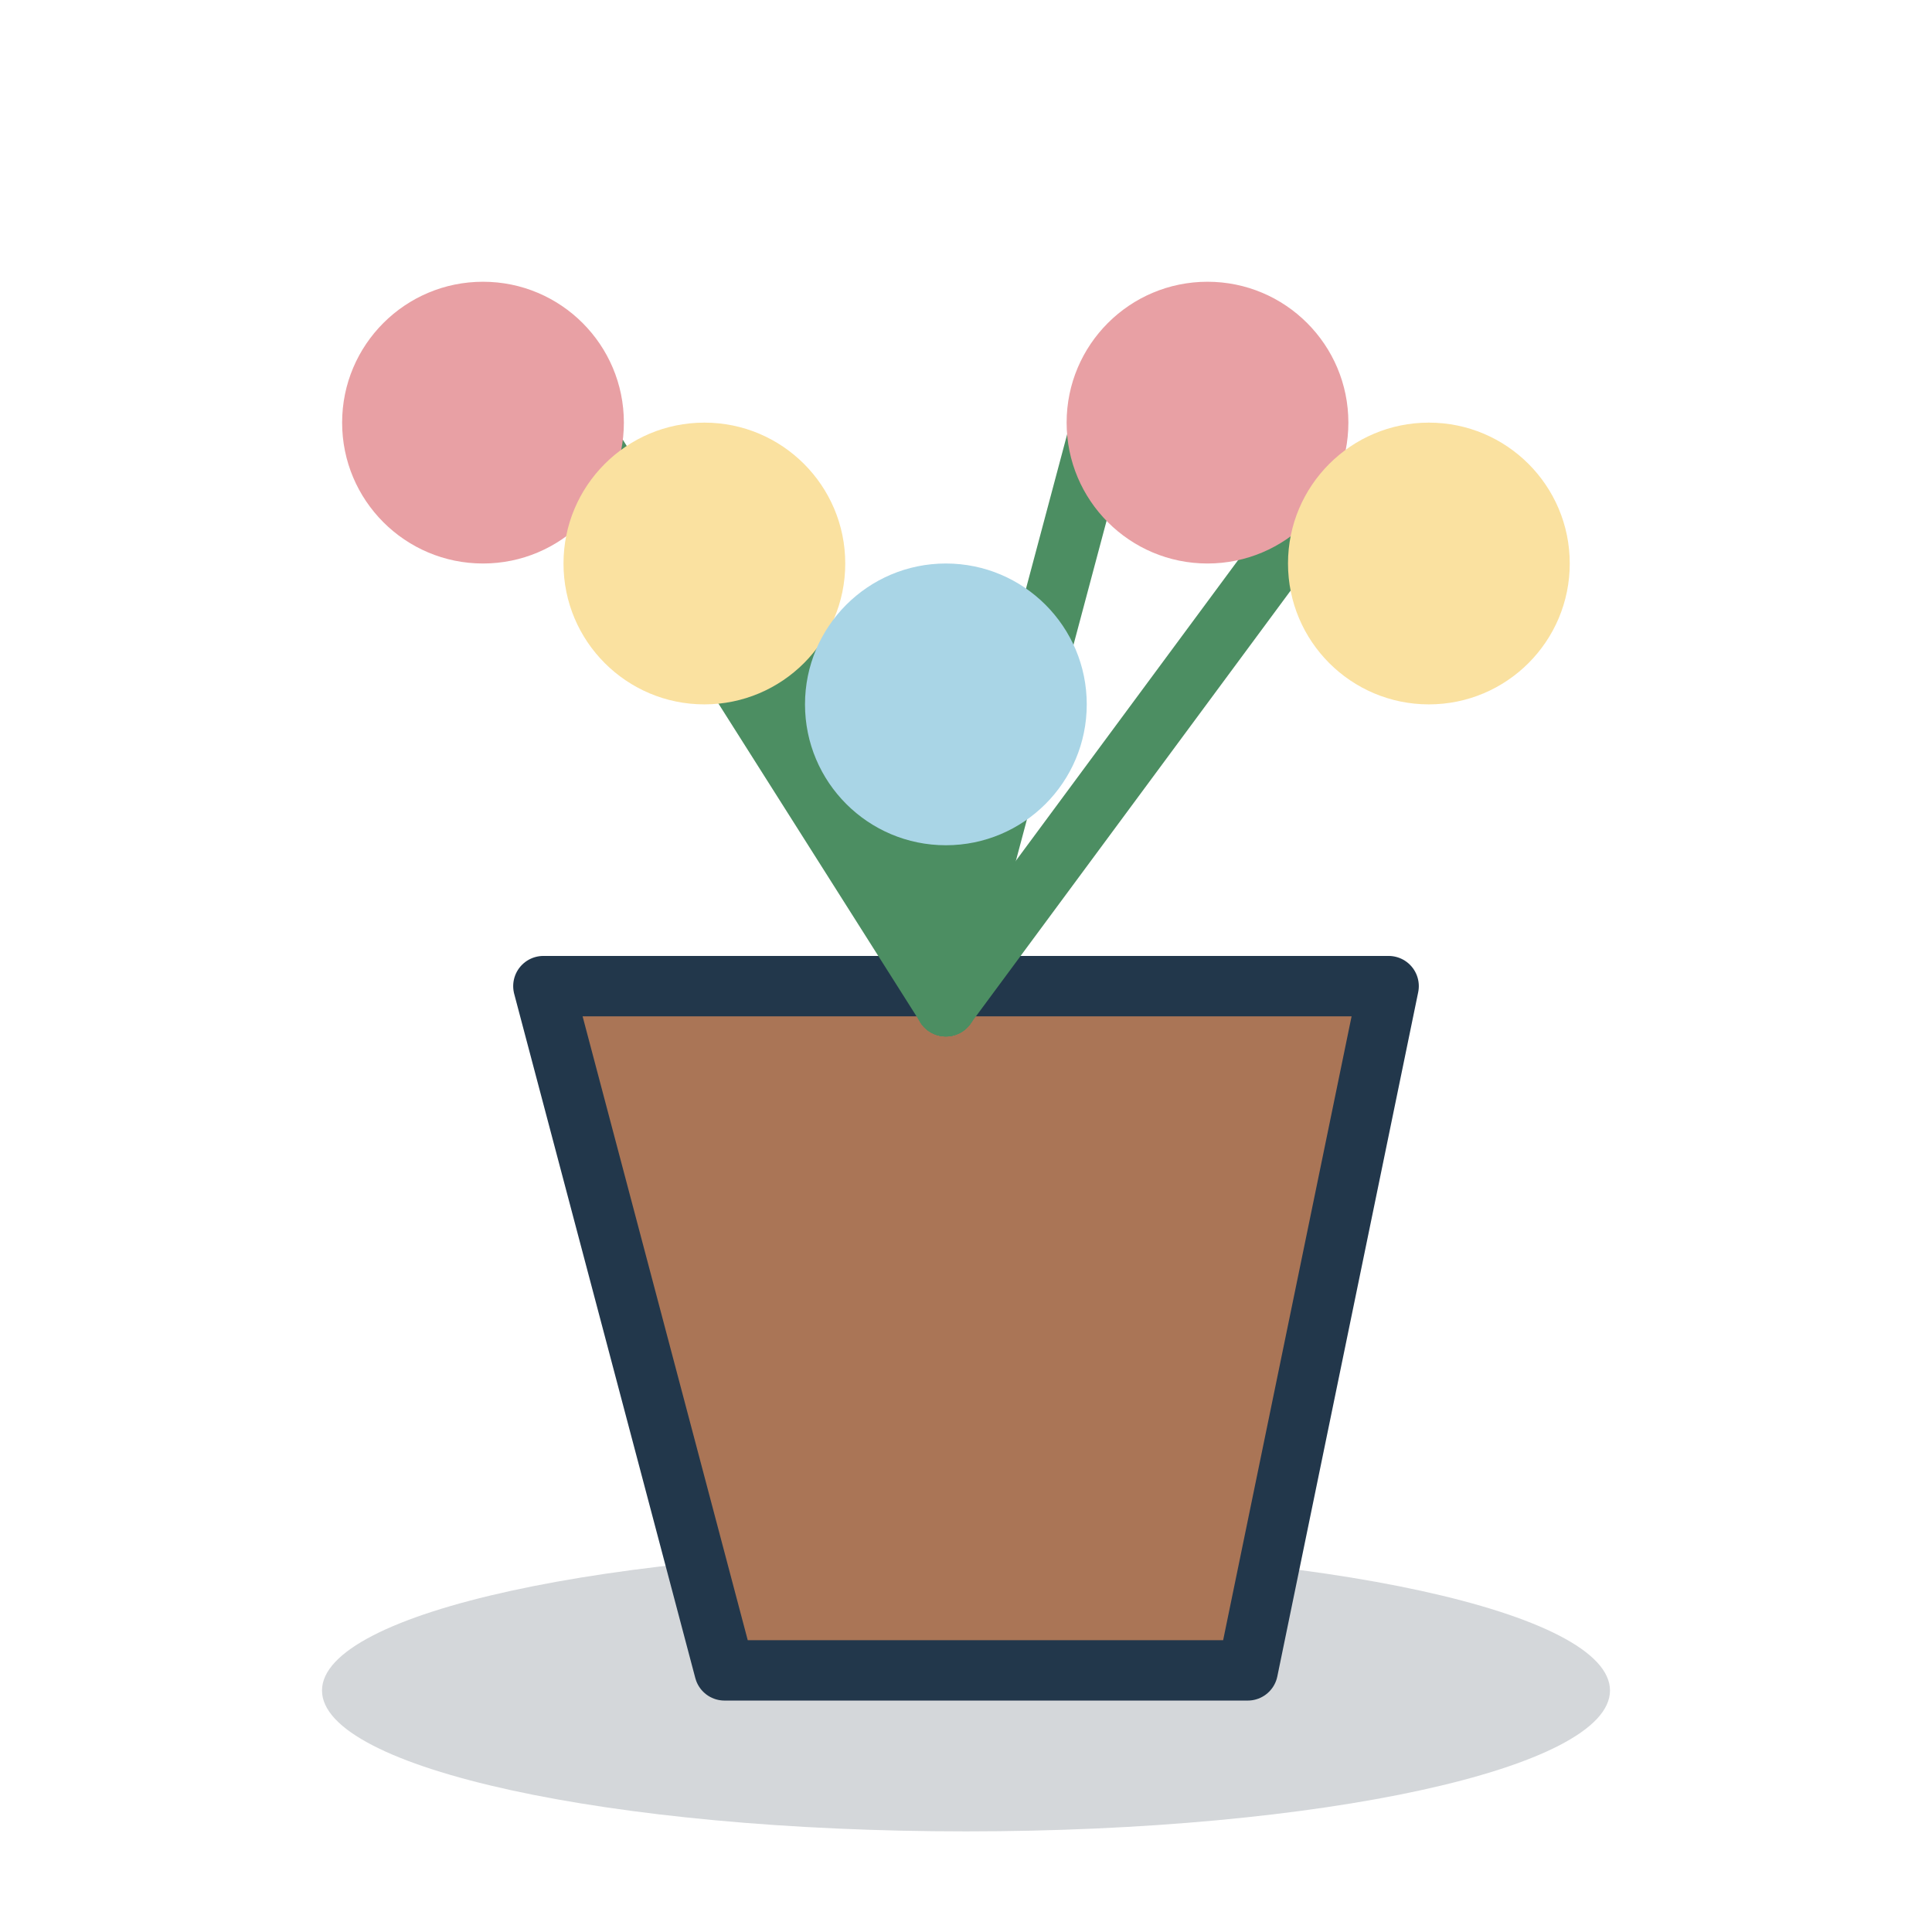
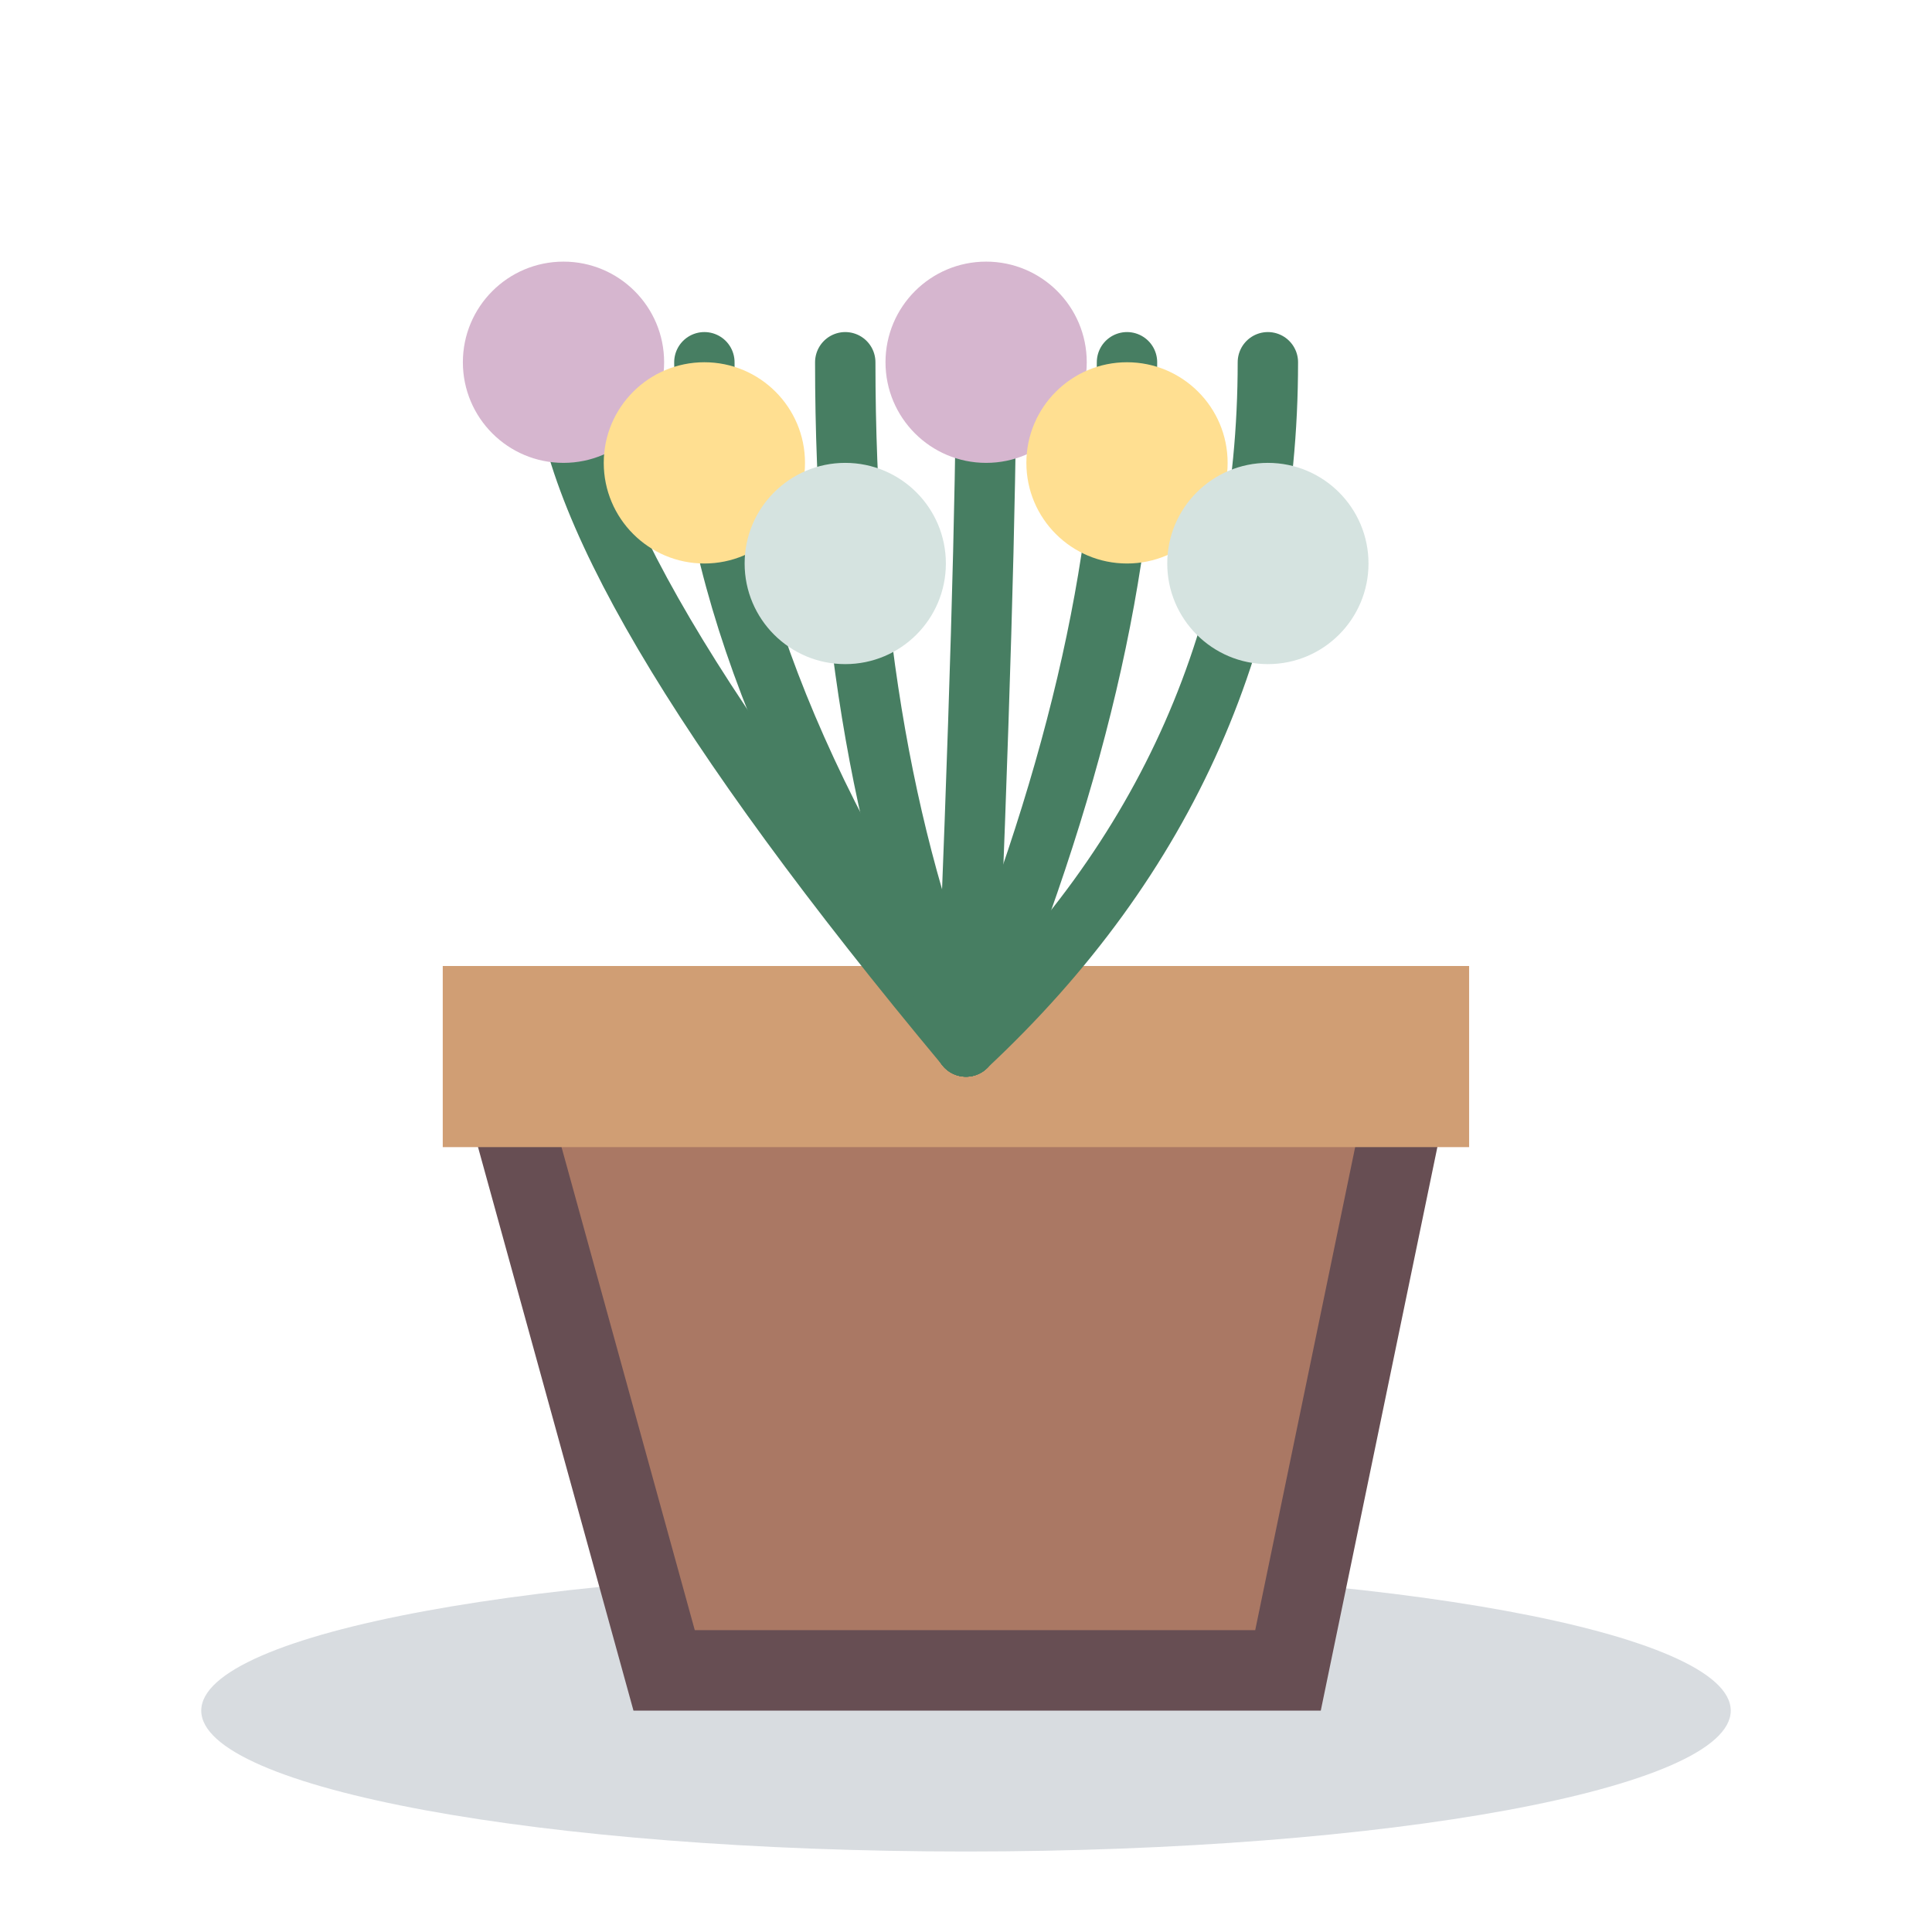
- <svg xmlns="http://www.w3.org/2000/svg" width="96" height="96" viewBox="0 0 96 96" shape-rendering="geometricPrecision">
+ <svg xmlns="http://www.w3.org/2000/svg" width="96" height="96" viewBox="0 0 96 96">
  <defs>
-     <linearGradient id="sky" x2="0" y2="1">
-       <stop stop-color="#2c6c91" />
-       <stop offset=".58" stop-color="#a0cbca" />
-       <stop offset="1" stop-color="#f6d7a7" />
+     <linearGradient id="wood" x1="0" y1="0" x2="1" y2="1">
+       <stop stop-color="#d1a273" />
+       <stop offset=".48" stop-color="#9b7252" />
+       <stop offset="1" stop-color="#665046" />
    </linearGradient>
-     <linearGradient id="sea" x2="0" y2="1">
-       <stop stop-color="#447f95" />
-       <stop offset="1" stop-color="#143c60" />
+     <linearGradient id="metal" x1="0" y1="0" x2="1" y2="1">
+       <stop stop-color="#d4cbbb" />
+       <stop offset=".38" stop-color="#96a4a0" />
+       <stop offset="1" stop-color="#405a69" />
    </linearGradient>
-     <linearGradient id="gold" x2="1" y2="1">
-       <stop stop-color="#fff4b4" />
-       <stop offset=".52" stop-color="#efc06e" />
-       <stop offset="1" stop-color="#9b7456" />
+     <linearGradient id="crystal" x1="0" y1="0" x2="1" y2="1">
+       <stop stop-color="#dffcf0" />
+       <stop offset=".5" stop-color="#8fe9e8" />
+       <stop offset="1" stop-color="#3a72ac" />
    </linearGradient>
-     <radialGradient id="halo">
-       <stop stop-color="#c9fff0" stop-opacity=".95" />
-       <stop offset="1" stop-color="#67cbd7" stop-opacity="0" />
+     <radialGradient id="lamp">
+       <stop stop-color="#fff2b7" stop-opacity="1" />
+       <stop offset=".35" stop-color="#f8ce7c" stop-opacity=".8" />
+       <stop offset="1" stop-color="#f4bf65" stop-opacity="0" />
    </radialGradient>
  </defs>
-   <ellipse cx="48" cy="84" rx="32" ry="7" fill="#28394933" stroke="none" stroke-width="0" />
-   <polygon points="27,49 69,49 62,83 36,83" fill="#aa7556" stroke="#22374b" stroke-width="3" stroke-linejoin="round" />
-   <path d="M47 50 L28 20" fill="none" stroke="#4c8e62" stroke-width="3" stroke-linecap="round" stroke-linejoin="round" />
-   <path d="M47 50 L37 27" fill="none" stroke="#4c8e62" stroke-width="3" stroke-linecap="round" stroke-linejoin="round" />
-   <path d="M47 50 L46 34" fill="none" stroke="#4c8e62" stroke-width="3" stroke-linecap="round" stroke-linejoin="round" />
-   <path d="M47 50 L55 20" fill="none" stroke="#4c8e62" stroke-width="3" stroke-linecap="round" stroke-linejoin="round" />
-   <path d="M47 50 L64 27" fill="none" stroke="#4c8e62" stroke-width="3" stroke-linecap="round" stroke-linejoin="round" />
-   <circle cx="24" cy="21" r="7" fill="#e8a0a4" stroke="none" stroke-width="0" />
-   <circle cx="35" cy="28" r="7" fill="#fae1a0" stroke="none" stroke-width="0" />
-   <circle cx="47" cy="35" r="7" fill="#a9d5e6" stroke="none" stroke-width="0" />
-   <circle cx="60" cy="21" r="7" fill="#e8a0a4" stroke="none" stroke-width="0" />
-   <circle cx="71" cy="28" r="7" fill="#fae1a0" stroke="none" stroke-width="0" />
+   <ellipse cx="48" cy="85" rx="38" ry="7" fill="#172f49" opacity=".17" />
+   <path d="M25 54 L70 54 L64 83 L33 83Z" fill="#aa7864" stroke="#674e53" stroke-width="4" />
+   <rect x="22" y="48" width="51" height="9" fill="#d09e74" />
+   <path d="M48 52 Q28 28 28 18" fill="none" stroke="#477e62" stroke-width="3" stroke-linecap="round" stroke-linejoin="round" />
+   <circle cx="28" cy="18" r="5" fill="#d6b6cf" />
+   <path d="M48 52 Q35 33 35 18" fill="none" stroke="#477e62" stroke-width="3" stroke-linecap="round" stroke-linejoin="round" />
+   <circle cx="35" cy="23" r="5" fill="#ffdf91" />
+   <path d="M48 52 Q42 38 42 18" fill="none" stroke="#477e62" stroke-width="3" stroke-linecap="round" stroke-linejoin="round" />
+   <circle cx="42" cy="28" r="5" fill="#d5e3e0" />
+   <path d="M48 52 Q49 28 49 18" fill="none" stroke="#477e62" stroke-width="3" stroke-linecap="round" stroke-linejoin="round" />
+   <circle cx="49" cy="18" r="5" fill="#d6b6cf" />
+   <path d="M48 52 Q56 33 56 18" fill="none" stroke="#477e62" stroke-width="3" stroke-linecap="round" stroke-linejoin="round" />
+   <circle cx="56" cy="23" r="5" fill="#ffdf91" />
+   <path d="M48 52 Q63 38 63 18" fill="none" stroke="#477e62" stroke-width="3" stroke-linecap="round" stroke-linejoin="round" />
+   <circle cx="63" cy="28" r="5" fill="#d5e3e0" />
</svg>
